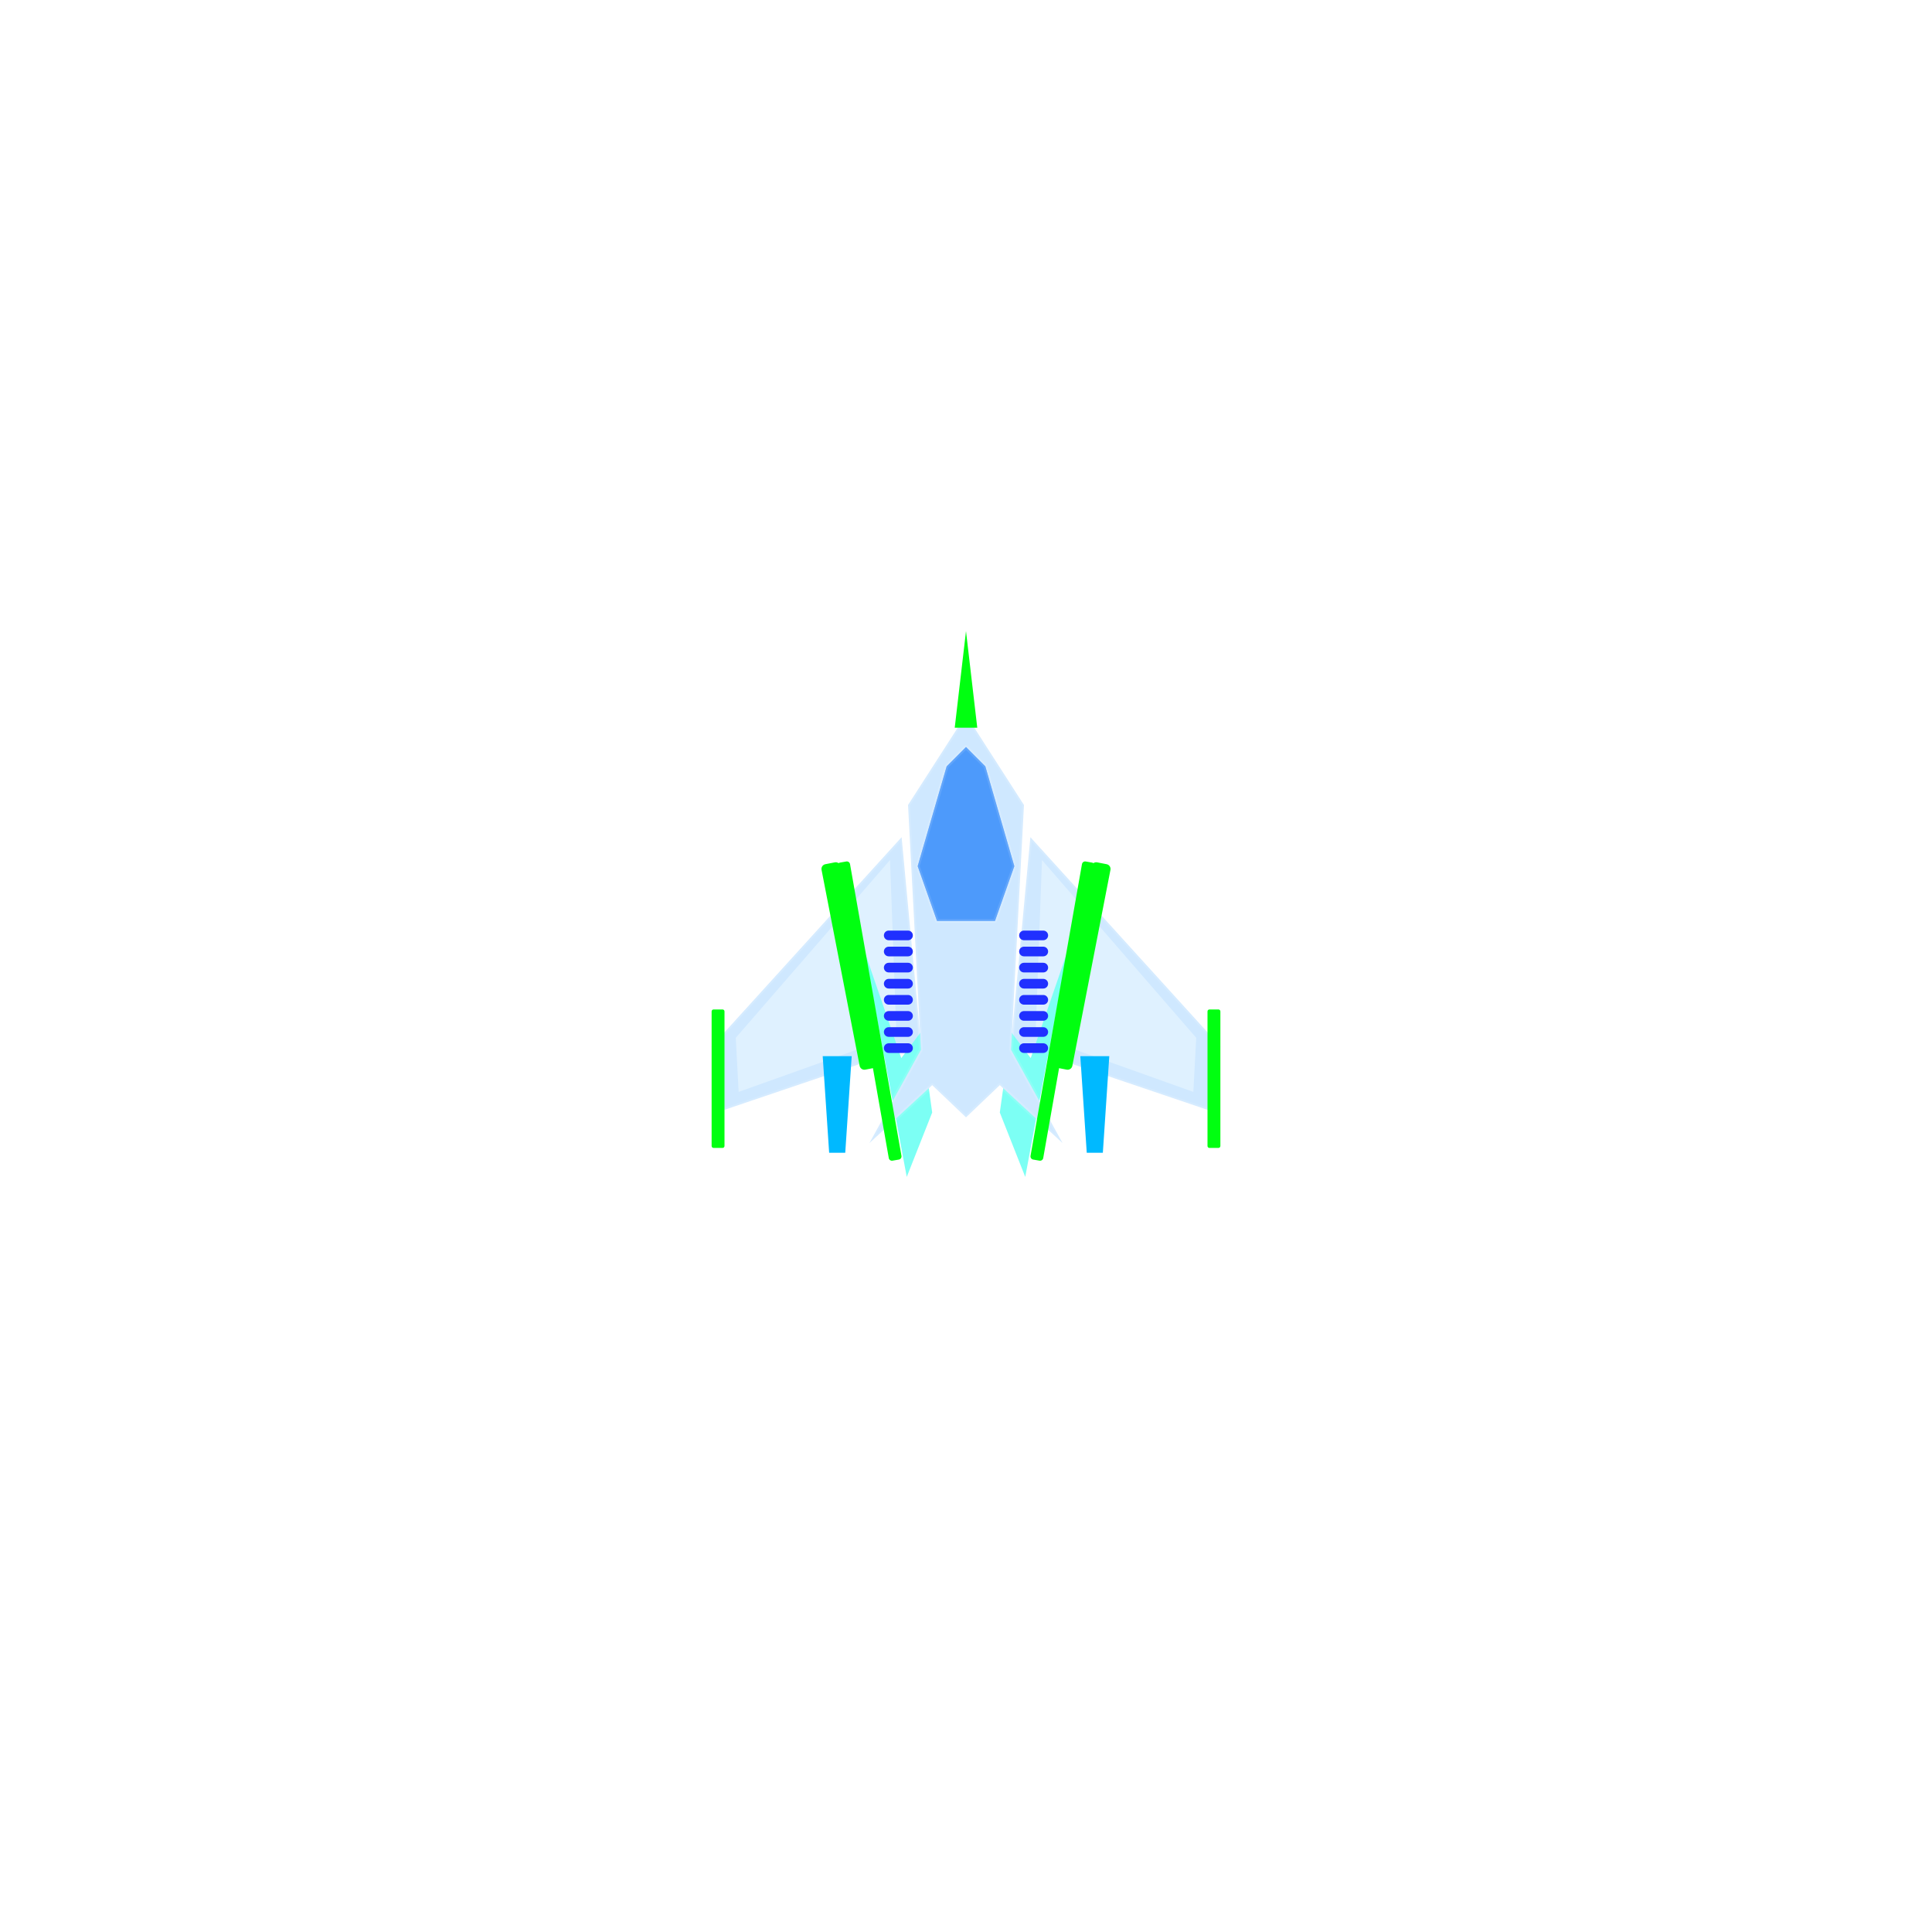
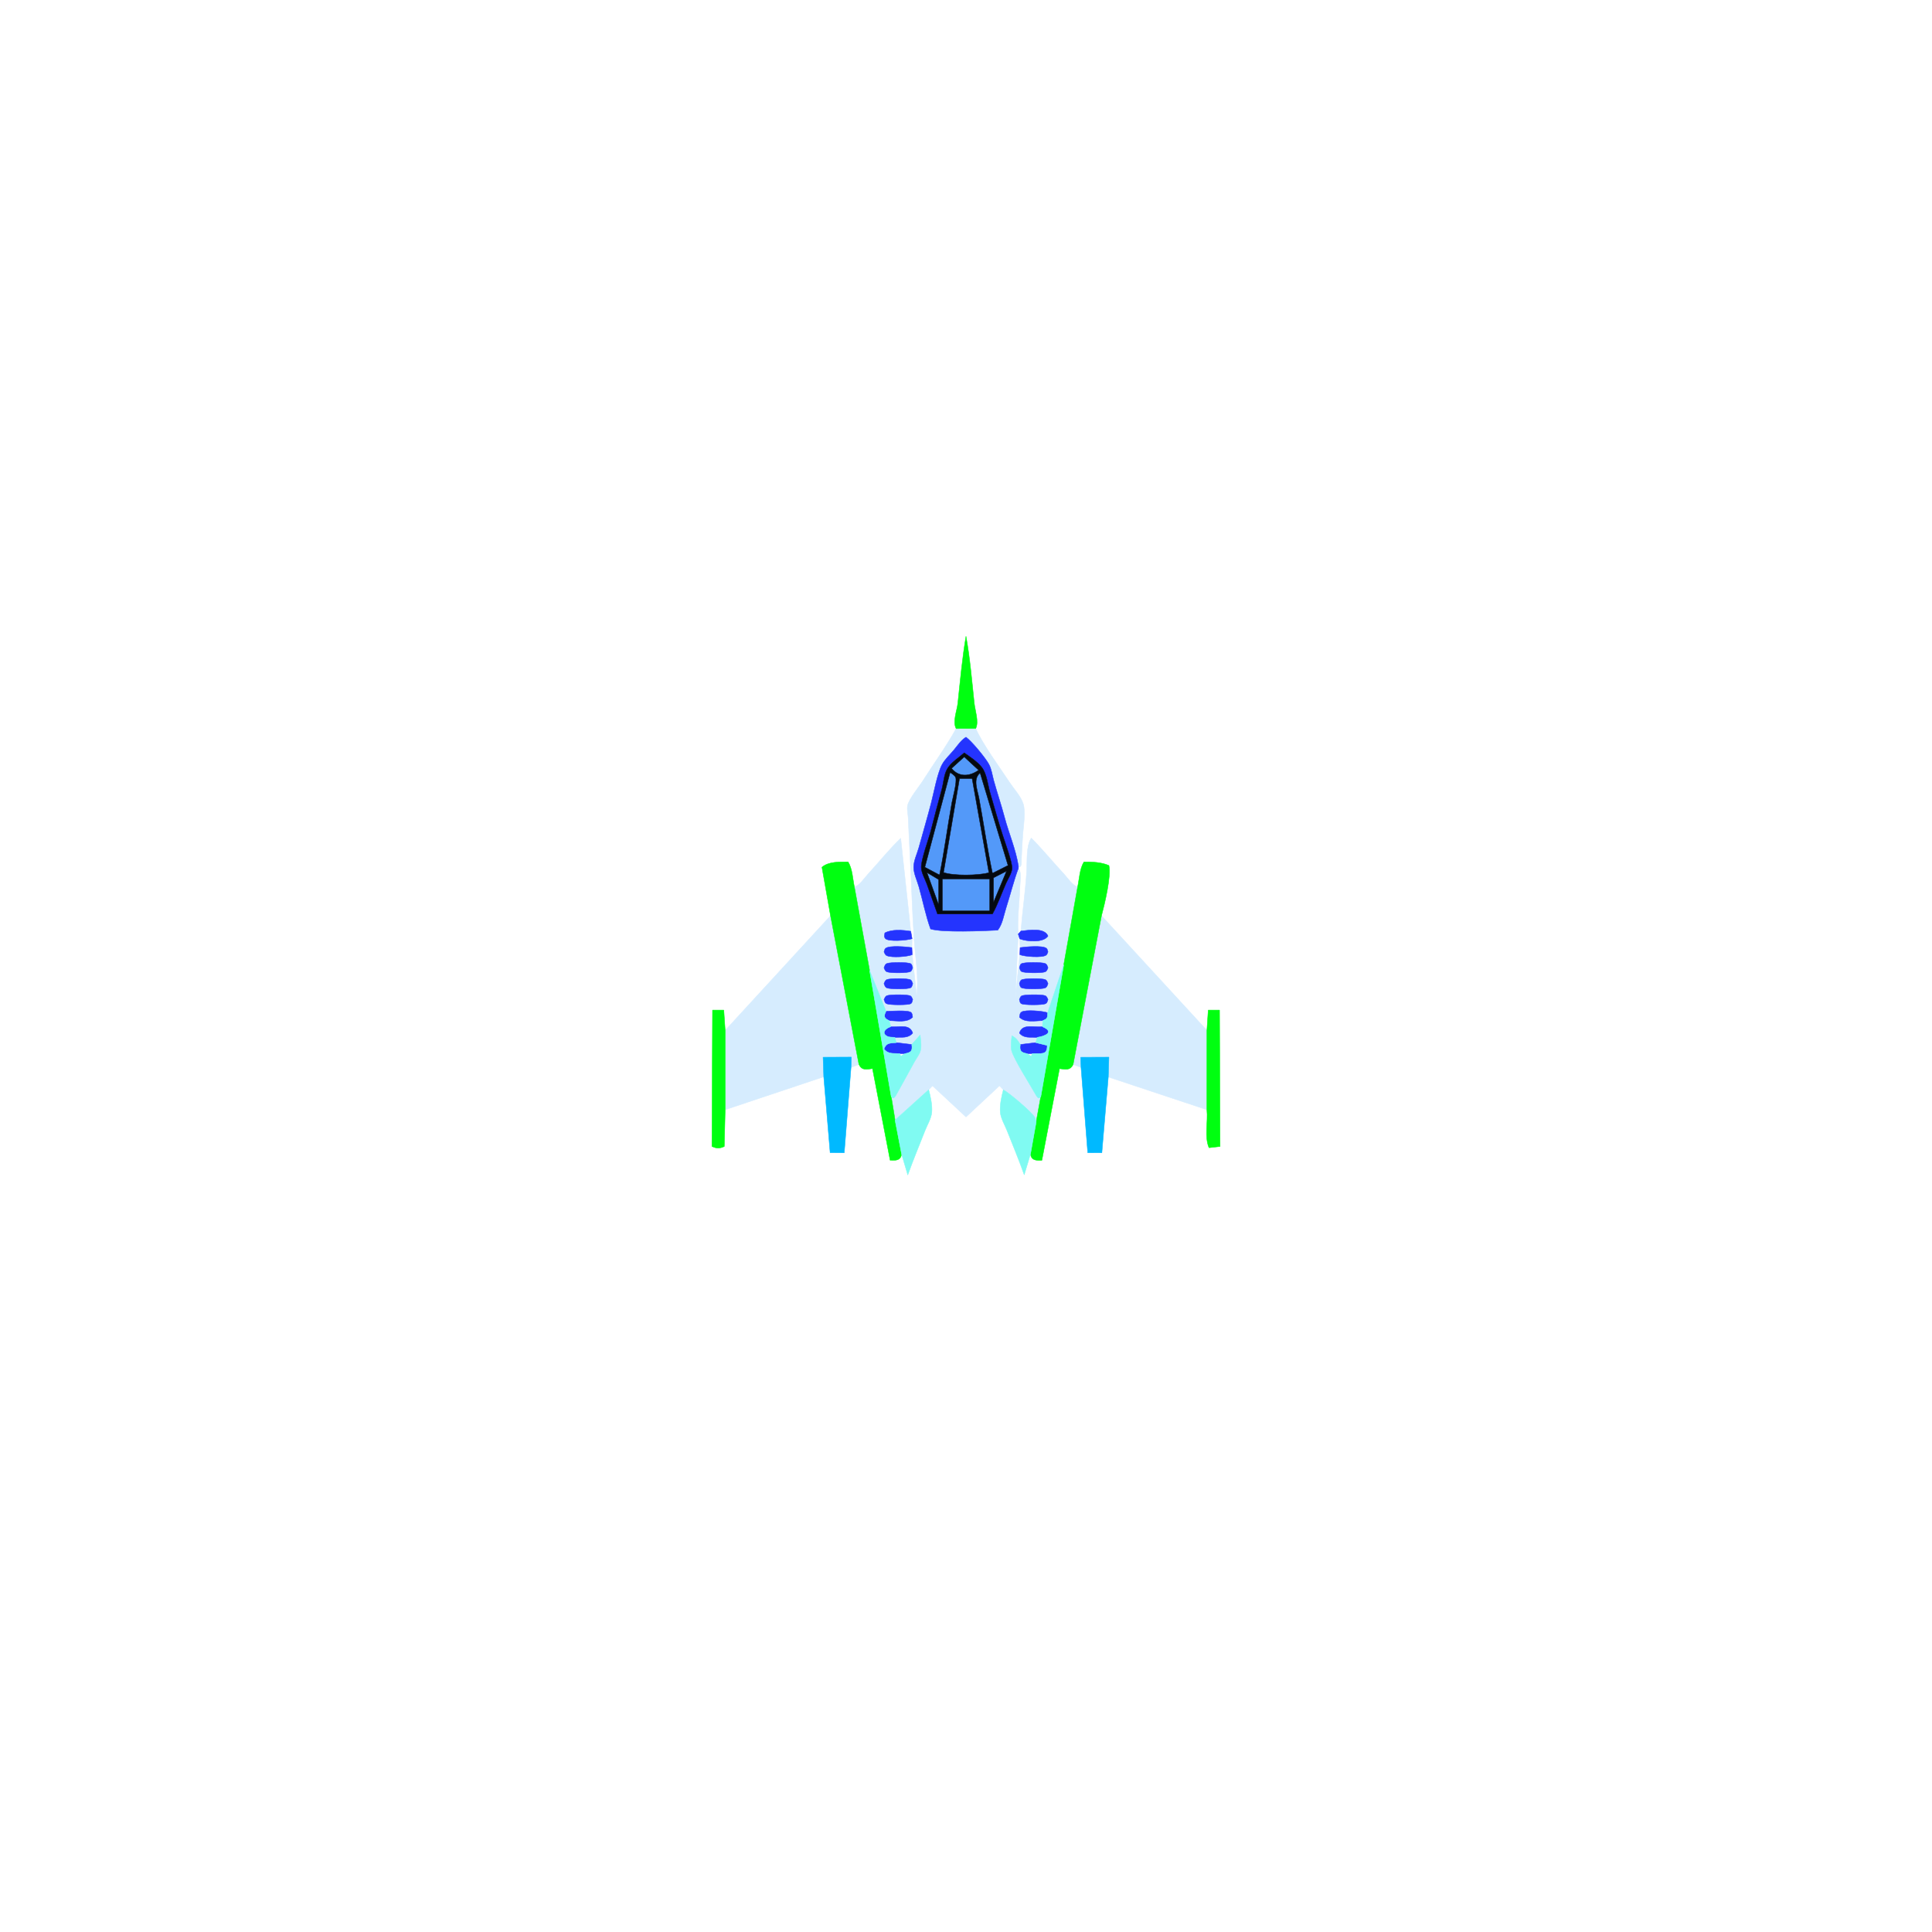
- <svg xmlns="http://www.w3.org/2000/svg" class="w-full h-full max-w-full max-h-full" viewBox="-3 -3 6 6" preserveAspectRatio="xMidYMid meet" overflow="visible" width="1024" height="1024">
-   <g>
-     <polygon points="0.2,-0.4 0.79,0.25 0.76,0.45 0.14,0.24" style="fill: rgb(207, 232, 255); stroke: rgba(255, 255, 255, 0.12); stroke-width: 0.012; stroke-linejoin: round; stroke-linecap: round;" />
-     <polygon points="-0.2,-0.4 -0.79,0.25 -0.76,0.45 -0.14,0.24" style="fill: rgb(207, 232, 255); stroke: rgba(255, 255, 255, 0.12); stroke-width: 0.012; stroke-linejoin: round; stroke-linecap: round;" />
-     <polygon points="0.236,-0.329 0.715,0.223 0.706,0.391 0.216,0.216" style="fill: rgb(223, 241, 255); stroke: none; stroke-width: 0.012; stroke-linejoin: round; stroke-linecap: round;" />
-     <polygon points="-0.236,-0.329 -0.715,0.223 -0.706,0.391 -0.216,0.216" style="fill: rgb(223, 241, 255); stroke: none; stroke-width: 0.012; stroke-linejoin: round; stroke-linecap: round;" />
-     <rect x="0.75" y="0.135" width="0.04" height="0.43" rx="0.006" style="fill: rgb(0, 255, 16);" />
-     <rect x="-0.79" y="0.135" width="0.04" height="0.43" rx="0.006" style="fill: rgb(0, 255, 16);" />
-     <polygon points="0.14,0.205 0.201,0.286 0.315,-0.045 0.184,0.655 0.105,0.455" style="fill: rgb(124, 255, 244);" />
-     <polygon points="-0.14,0.205 -0.201,0.286 -0.315,-0.045 -0.184,0.655 -0.105,0.455" style="fill: rgb(124, 255, 244);" />
-     <polygon points="0.355,0.28 0.445,0.28 0.425,0.58 0.375,0.58" style="fill: rgb(0, 185, 255);" />
-     <polygon points="-0.445,0.28 -0.355,0.28 -0.375,0.58 -0.425,0.58" style="fill: rgb(0, 185, 255);" />
-     <rect x="0.165" y="0.24" width="0.09" height="0.03" rx="0.015" style="fill: rgb(32, 48, 255);" />
-     <rect x="0.165" y="0.19" width="0.09" height="0.03" rx="0.015" style="fill: rgb(32, 48, 255);" />
-     <rect x="0.165" y="0.14" width="0.09" height="0.03" rx="0.015" style="fill: rgb(32, 48, 255);" />
-     <rect x="0.165" y="0.09" width="0.09" height="0.03" rx="0.015" style="fill: rgb(32, 48, 255);" />
-     <rect x="0.165" y="0.04" width="0.09" height="0.03" rx="0.015" style="fill: rgb(32, 48, 255);" />
-     <rect x="0.165" y="-0.01" width="0.09" height="0.03" rx="0.015" style="fill: rgb(32, 48, 255);" />
-     <rect x="0.165" y="-0.06" width="0.09" height="0.03" rx="0.015" style="fill: rgb(32, 48, 255);" />
-     <rect x="0.165" y="-0.11" width="0.09" height="0.03" rx="0.015" style="fill: rgb(32, 48, 255);" />
-     <rect x="-0.255" y="0.24" width="0.09" height="0.03" rx="0.015" style="fill: rgb(32, 48, 255);" />
-     <rect x="-0.255" y="0.19" width="0.09" height="0.03" rx="0.015" style="fill: rgb(32, 48, 255);" />
-     <rect x="-0.255" y="0.14" width="0.09" height="0.03" rx="0.015" style="fill: rgb(32, 48, 255);" />
-     <rect x="-0.255" y="0.09" width="0.09" height="0.03" rx="0.015" style="fill: rgb(32, 48, 255);" />
-     <rect x="-0.255" y="0.04" width="0.09" height="0.03" rx="0.015" style="fill: rgb(32, 48, 255);" />
-     <rect x="-0.255" y="-0.01" width="0.09" height="0.03" rx="0.015" style="fill: rgb(32, 48, 255);" />
-     <rect x="-0.255" y="-0.06" width="0.09" height="0.03" rx="0.015" style="fill: rgb(32, 48, 255);" />
-     <rect x="-0.255" y="-0.11" width="0.09" height="0.03" rx="0.015" style="fill: rgb(32, 48, 255);" />
-     <polygon points="0,-0.78 0.18,-0.5 0.14,0.26 0.3,0.55 0.105,0.37 0,0.47 -0.105,0.37 -0.3,0.55 -0.14,0.26 -0.18,-0.5" style="fill: rgb(207, 232, 255); stroke: rgba(255, 255, 255, 0.12); stroke-width: 0.012; stroke-linejoin: round; stroke-linecap: round;" />
-     <polygon points="0,-0.68 0.06,-0.62 0.15,-0.31 0.09,-0.14 -0.09,-0.14 -0.15,-0.31 -0.06,-0.62" style="fill: rgb(0, 112, 255); stroke: rgba(255, 255, 255, 0.12); stroke-width: 0.012; stroke-linejoin: round; stroke-linecap: round;" />
-     <rect x="0.28" y="-0.33" width="0.04" height="0.94" rx="0.01" transform="rotate(10 0.3 0.14)" style="fill: rgb(0, 255, 16);" />
-     <rect x="-0.32" y="-0.33" width="0.04" height="0.94" rx="0.01" transform="rotate(-10 -0.3 0.14)" style="fill: rgb(0, 255, 16);" />
-     <rect x="0.33" y="-0.325" width="0.06" height="0.65" rx="0.015" transform="rotate(11 0.36 0)" style="fill: rgb(0, 255, 16);" />
-     <rect x="-0.39" y="-0.325" width="0.06" height="0.65" rx="0.015" transform="rotate(-11 -0.36 0)" style="fill: rgb(0, 255, 16);" />
-     <polygon points="0,-1.04 0.035,-0.74 -0.035,-0.74" style="fill: rgb(0, 255, 16);" />
-     <polygon points="0,-0.68 0.06,-0.62 0.15,-0.31 0.09,-0.14 -0.09,-0.14 -0.15,-0.31 -0.06,-0.62" style="fill: #dce8f2; fill-opacity: 0.35;" />
-   </g>
+ <svg xmlns="http://www.w3.org/2000/svg" viewBox="0 0 1095 1095" width="1095" height="1095">
+   <path d="M541.91 412.93C545.61 412.92 549.31 412.9 553.01 412.89C557.11 422.07 566.34 434.53 572.1 443.3C574.5 446.94 578.69 451.44 579.94 455.62C581.38 460.44 580.12 467.53 579.73 472.52C579.37 477.18 579.14 481.83 578.93 486.5C578.87 487.73 579.22 490.28 578.24 491.21C577.7 491.72 577.71 490.85 577.23 491C575.78 481.56 571.8 472.46 569.35 463.26C567.49 456.25 565.14 449.36 563.21 442.38C562.37 439.37 561.95 435.84 560.43 433.08C558.4 429.4 550.82 420.21 547.5 417.8C544.58 419.62 542.81 422.46 540.59 425.13C538.39 427.77 535.52 430.37 533.9 433.41C531.22 438.45 529.27 449.41 527.72 455.33C525.52 463.71 523.08 472.06 520.77 480.41C519.8 483.89 517.84 487.86 517.84 491.5C517.84 495.11 519.83 499.13 520.8 502.58C523.05 510.52 524.62 518.75 527.42 526.5C534.22 528.64 557.37 527.6 565.5 527.19C568.23 523.64 568.84 518.86 570.2 514.62C572.6 507.12 574.49 499.38 577.22 492C579.13 494.64 578.18 499.09 578.07 502.5C577.8 511.44 576.48 520.48 577.1 529.41C576.56 541.32 576.03 553.23 575.5 565.13C576.33 557.11 577.16 549.09 577.99 541.07C580.5 542.19 590.65 542.96 592.89 541.37C593.61 540.86 593.58 540.19 593.97 539.5C593.63 538.74 593.78 538.03 593.05 537.45C590.88 535.71 581.02 536.65 578.16 537.08C578.08 535.42 578.01 533.77 577.94 532.11C582.06 533.69 591.45 534.42 593.96 530.5C591.95 525.65 583.24 527.2 578.62 527.68C579.5 516.42 581.25 504.87 581.9 493.5C582.22 488.08 581.51 479.49 584.5 474.99C590.99 481.5 596.84 488.68 603.09 495.42C605.35 497.86 607.69 501.6 610.76 502.77C608.14 517.47 605.52 532.16 602.89 546.86C599.84 555.91 596.8 564.96 593.75 574.01C591.36 573.01 581.13 572.15 579.04 573.55C577.85 574.34 578.13 575.32 577.8 576.5C581.02 579.81 586.5 578.52 591 578.47C590.95 579.62 590.91 580.76 590.86 581.91C585.76 582.42 579.47 579.97 577.78 585.5C580.38 588.66 583.93 587.73 587.85 587.94C587.58 588.94 587.32 589.93 587.06 590.93C584.13 591.29 581.2 591.65 578.27 592C576.84 589.7 575.85 588.16 573.5 587.05C573.24 589.68 572.71 592.66 573.3 595.28C574.37 600.04 584.55 615.86 587.5 621.23C588.57 622.44 588.4 622.74 589.84 621.77C588.98 626.48 588.13 631.2 587.27 635.91C587.03 634.95 586.92 633.96 586.38 633.11C584.46 630.05 571.92 619.34 568.66 617.69C567.94 616.91 567.22 616.13 566.5 615.35C560.17 621.25 553.83 627.16 547.5 633.06C541.17 627.17 534.83 621.28 528.5 615.39C527.78 616.14 527.07 616.9 526.35 617.65C520 623.38 513.65 629.11 507.3 634.84C506.59 630.47 505.88 626.1 505.16 621.73C506.58 622.73 506.42 622.51 507.5 621.29C511.15 614.81 514.71 608.28 518.29 601.76C519.38 599.78 521.24 597.52 521.74 595.3C522.37 592.56 521.8 589.41 521.5 586.65C519.92 588.43 518.34 590.21 516.76 591.99C513.82 591.64 510.89 591.29 507.96 590.93C507.69 589.93 507.43 588.94 507.16 587.94C511.11 587.73 514.64 588.66 517.29 585.5C515.56 580.14 509.74 582.3 504.83 581.94C504.56 580.78 504.28 579.63 504 578.47C508.53 578.51 513.98 579.8 517.26 576.5C516.98 575.55 517.21 574.81 516.52 573.97C515.11 572.27 504.69 573.15 502.17 573.16C499.06 565.42 495.96 557.67 492.85 549.93C489.98 534.2 487.12 518.47 484.25 502.74C487.35 501.69 489.68 497.87 491.93 495.44C498.13 488.73 503.89 481.41 510.5 475.12C512.4 492.68 514.3 510.24 516.19 527.81C511.61 527.11 505.63 526.57 501.5 528.75C501.42 529.98 500.88 530.69 501.72 531.84C503.26 533.95 514.54 532.93 516.95 532.03C516.91 533.7 516.87 535.38 516.83 537.06C513.94 536.64 504.16 535.71 501.97 537.46C501.24 538.05 501.38 538.74 501.03 539.5C501.58 540.43 501.6 541.23 502.74 541.69C505.55 542.86 514.27 542.29 517.03 541.08C517.86 548.83 518.68 556.58 519.5 564.32C520.82 553.96 518.82 542.91 518.1 532.5C516.99 516.53 516.65 500.49 515.75 484.5C515.36 477.5 515.05 470.51 514.74 463.5C514.64 461.4 513.95 458.75 514.36 456.67C515.14 452.76 520.74 446.17 523.01 442.59C529.26 432.73 536.29 423.15 541.91 412.93ZM470.72 519C476.09 547.1 481.45 575.21 486.82 603.31C485.32 603.88 483.83 604.44 482.33 605C482.39 603.05 482.44 601.09 482.5 599.14C477.17 599.16 471.83 599.19 466.5 599.21C466.63 602.9 466.75 606.6 466.88 610.29C448.25 616.52 429.63 622.75 411.01 628.97C411.01 613.99 411.01 599 411.01 584.01C430.91 562.34 450.82 540.67 470.72 519ZM624.29 519C644.21 540.67 664.13 562.34 684.04 584C684.04 598.99 684.04 613.98 684.03 628.97C665.41 622.79 646.78 616.6 628.15 610.41C628.27 606.67 628.38 602.92 628.5 599.17C623.17 599.19 617.83 599.21 612.5 599.23C612.57 601.15 612.64 603.08 612.71 605C611.21 604.44 609.71 603.88 608.21 603.33C613.57 575.22 618.93 547.11 624.29 519ZM517.29 548.5C516.89 547.65 517.06 546.87 516.22 546.24C514.85 545.22 504.3 545.33 502.67 546.09C501.47 546.65 501.53 547.47 501.02 548.5C501.55 549.48 501.53 550.29 502.69 550.8C504.39 551.55 514.68 551.61 516.12 550.59C516.92 550.03 516.86 549.28 517.29 548.5ZM593.98 548.5C593.48 547.45 593.57 546.64 592.35 546.08C590.7 545.32 580.18 545.22 578.8 546.27C577.99 546.89 578.16 547.67 577.77 548.5C578.19 549.27 578.1 550.01 578.89 550.58C580.32 551.6 590.63 551.55 592.32 550.82C593.5 550.3 593.46 549.5 593.98 548.5ZM517.33 557.5C516.89 556.72 516.95 555.95 516.15 555.39C514.73 554.39 504.36 554.46 502.69 555.19C501.52 555.7 501.54 556.51 501.02 557.5C501.53 558.52 501.48 559.35 502.67 559.91C504.31 560.67 514.83 560.78 516.23 559.75C517.08 559.12 516.91 558.35 517.33 557.5ZM593.98 557.5C593.46 556.49 593.52 555.7 592.32 555.18C590.65 554.45 580.29 554.4 578.87 555.41C578.08 555.97 578.16 556.73 577.74 557.5C578.14 558.34 577.97 559.1 578.79 559.72C580.19 560.78 590.69 560.68 592.35 559.92C593.55 559.36 593.48 558.54 593.98 557.5ZM517.32 566.5C516.85 565.75 516.87 565.01 516.06 564.48C514.66 563.55 504.39 563.63 502.74 564.3C501.6 564.77 501.58 565.57 501.03 566.5C501.53 567.58 501.39 568.36 502.64 568.93C504.19 569.64 514.98 569.76 516.26 568.81C517.16 568.14 516.91 567.4 517.32 566.5ZM593.98 566.5C593.43 565.55 593.43 564.76 592.27 564.29C590.63 563.62 580.34 563.56 578.95 564.49C578.15 565.03 578.2 565.75 577.75 566.5C578.14 567.39 577.88 568.13 578.75 568.79C580.03 569.75 590.81 569.65 592.37 568.94C593.65 568.37 593.48 567.61 593.98 566.5ZM520.49 567.94C520.49 570.24 520.49 572.53 520.49 574.82C520.49 572.53 520.49 570.24 520.49 567.94ZM574.51 567C574.51 569.53 574.51 572.06 574.51 574.59C574.51 572.06 574.51 569.53 574.51 567Z" fill="#d6ecfe" fill-rule="evenodd" stroke="#d6ecfe" stroke-width="0.25" stroke-linejoin="round" />
+   <path d="M553.01 412.89C549.31 412.9 545.61 412.92 541.91 412.93C539.79 409 542.41 402.87 542.88 398.5C544.23 385.86 545.36 373.17 547.5 360.64C549.77 373.14 550.82 385.87 552.17 398.5C552.62 402.73 554.92 409.09 553.01 412.89ZM484.25 502.74C487.12 518.47 489.98 534.2 492.85 549.93C496.96 573.86 501.06 597.8 505.16 621.73C505.88 626.1 506.59 630.47 507.3 634.84C508.54 641.29 509.78 647.73 511.02 654.17C510.31 657.82 507.8 657.73 504.5 657.57C501.17 640.26 497.83 622.95 494.5 605.64C491.03 606.11 488.51 606.81 486.82 603.31C481.45 575.21 476.09 547.1 470.72 519C469.1 509.83 467.48 500.67 465.86 491.5C469.58 488.29 475.86 488.47 480.64 488.5C483.14 492.25 483.25 498.18 484.25 502.74ZM624.29 519C618.93 547.11 613.57 575.22 608.21 603.33C606.5 606.81 603.98 606.1 600.5 605.68C597.17 623 593.83 640.31 590.5 657.63C587.19 657.72 584.72 657.78 584.03 654.14C585.11 648.06 586.19 641.99 587.27 635.91C588.13 631.2 588.98 626.48 589.84 621.77C594.19 596.8 598.54 571.83 602.89 546.86C605.52 532.16 608.14 517.47 610.76 502.77C611.75 498.24 611.92 492.23 614.39 488.5C618.97 488.47 624.26 488.65 628.5 490.54C629.93 496.37 626.03 512.56 624.29 519ZM411.01 584.01C411.01 599 411.01 613.99 411.01 628.97C410.84 635.91 410.67 642.85 410.5 649.8C407.88 650.99 406.1 650.98 403.5 649.75C403.62 624 403.74 598.25 403.85 572.5C405.98 572.5 408.11 572.5 410.23 572.5C410.49 576.34 410.75 580.17 411.01 584.01ZM684.03 628.97C684.04 613.98 684.04 598.99 684.04 584C684.3 580.17 684.55 576.33 684.8 572.5C686.93 572.5 689.06 572.5 691.19 572.5C691.29 598.26 691.4 624.03 691.5 649.79C689.41 650.03 687.32 650.26 685.24 650.5C682.55 644.45 684.74 635.64 684.03 628.97Z" fill="#00ff10" fill-rule="evenodd" stroke="#00ff10" stroke-width="0.25" stroke-linejoin="round" />
+   <path d="M577.23 491C577.23 491.33 577.23 491.67 577.22 492C574.49 499.38 572.6 507.12 570.2 514.62C568.84 518.86 568.23 523.64 565.5 527.19C557.37 527.6 534.22 528.64 527.42 526.5C524.62 518.75 523.05 510.52 520.8 502.58C519.83 499.13 517.84 495.11 517.84 491.5C517.84 487.86 519.8 483.89 520.77 480.41C523.08 472.06 525.52 463.71 527.72 455.33C529.27 449.41 531.22 438.45 533.9 433.41C535.52 430.37 538.39 427.77 540.59 425.13C542.81 422.46 544.58 419.62 547.5 417.8C550.82 420.21 558.4 429.4 560.43 433.08C561.95 435.84 562.37 439.37 563.21 442.38C565.14 449.36 567.49 456.25 569.35 463.26C571.8 472.46 575.78 481.56 577.23 491ZM546.5 426.68C543.52 429.32 539.04 432.15 536.98 435.6C534.99 438.93 534.8 443.7 533.78 447.41C531.69 455.03 529.67 462.66 527.72 470.33C526.43 475.42 522.12 486.92 522.14 491.49C522.15 494.63 524.33 498.26 525.37 501.17C527.36 506.77 529.32 512.41 531.34 518C541.73 518 552.11 518 562.5 518C565.56 512.48 567.61 506.43 570.16 500.66C571.24 498.21 573.36 495 573.59 492.33C573.87 488.96 569.48 477.15 568.26 473.32C565.73 465.42 563.47 457.39 561.17 449.43C559.91 445.1 559.28 438.58 556.51 434.97C554.09 431.81 549.73 428.93 546.5 426.68ZM516.19 527.81C516.44 529.21 516.7 530.62 516.95 532.03C514.54 532.93 503.26 533.95 501.72 531.84C500.88 530.69 501.42 529.98 501.5 528.75C505.63 526.57 511.61 527.11 516.19 527.81ZM577.94 532.11C577.66 531.21 577.38 530.31 577.1 529.41C577.6 528.83 578.11 528.26 578.62 527.68C583.24 527.2 591.95 525.65 593.96 530.5C591.45 534.42 582.06 533.69 577.94 532.11ZM516.83 537.06C516.9 538.4 516.97 539.74 517.03 541.08C514.27 542.29 505.55 542.86 502.74 541.69C501.6 541.23 501.58 540.43 501.03 539.5C501.38 538.74 501.24 538.05 501.97 537.46C504.16 535.71 513.94 536.64 516.83 537.06ZM578.16 537.08C581.02 536.65 590.88 535.71 593.05 537.45C593.78 538.03 593.63 538.74 593.97 539.5C593.58 540.19 593.61 540.86 592.89 541.37C590.65 542.96 580.5 542.19 577.99 541.07C578.05 539.74 578.1 538.41 578.16 537.08ZM517.29 548.5C516.86 549.28 516.92 550.03 516.12 550.59C514.68 551.61 504.39 551.55 502.69 550.8C501.53 550.29 501.55 549.48 501.02 548.5C501.53 547.47 501.47 546.65 502.67 546.09C504.3 545.33 514.85 545.22 516.22 546.24C517.06 546.87 516.89 547.65 517.29 548.5ZM593.98 548.5C593.46 549.5 593.5 550.3 592.32 550.82C590.63 551.55 580.32 551.6 578.89 550.58C578.1 550.01 578.19 549.27 577.77 548.5C578.16 547.67 577.99 546.89 578.8 546.27C580.18 545.22 590.7 545.32 592.35 546.08C593.57 546.64 593.48 547.45 593.98 548.5ZM517.33 557.5C516.91 558.35 517.08 559.12 516.23 559.75C514.83 560.78 504.31 560.67 502.67 559.91C501.48 559.35 501.53 558.52 501.02 557.5C501.54 556.51 501.52 555.7 502.69 555.19C504.36 554.46 514.73 554.39 516.15 555.39C516.95 555.95 516.89 556.72 517.33 557.5ZM593.98 557.5C593.48 558.54 593.55 559.36 592.35 559.92C590.69 560.68 580.19 560.78 578.79 559.72C577.97 559.1 578.14 558.34 577.74 557.5C578.16 556.73 578.08 555.97 578.87 555.41C580.29 554.4 590.65 554.45 592.32 555.18C593.52 555.7 593.46 556.49 593.98 557.5ZM517.32 566.5C516.91 567.4 517.16 568.14 516.26 568.81C514.98 569.76 504.19 569.64 502.64 568.93C501.39 568.36 501.53 567.58 501.03 566.5C501.58 565.57 501.6 564.77 502.74 564.3C504.39 563.63 514.66 563.55 516.06 564.48C516.87 565.01 516.85 565.75 517.32 566.5ZM593.98 566.5C593.48 567.61 593.65 568.37 592.37 568.94C590.81 569.65 580.03 569.75 578.75 568.79C577.88 568.13 578.14 567.39 577.75 566.5C578.2 565.75 578.15 565.03 578.95 564.49C580.34 563.56 590.63 563.62 592.27 564.29C593.43 564.76 593.43 565.55 593.98 566.5ZM502.17 573.16C504.69 573.15 515.11 572.27 516.52 573.97C517.21 574.81 516.98 575.55 517.26 576.5C513.98 579.8 508.53 578.51 504 578.47C501.09 577.24 500.68 576.01 502.17 573.16ZM593.75 574.01C593.8 576.85 593.62 577.4 591 578.47C586.5 578.52 581.02 579.81 577.8 576.5C578.13 575.32 577.85 574.34 579.04 573.55C581.13 572.15 591.36 573.01 593.75 574.01ZM504.83 581.94C509.74 582.3 515.56 580.14 517.29 585.5C514.64 588.66 511.11 587.73 507.16 587.94C505.97 587.8 504.15 587.97 503 587.42C499.08 585.53 502.13 582.61 504.83 581.94ZM590.86 581.91C598.21 585.03 591.71 587.49 587.85 587.94C583.93 587.73 580.38 588.66 577.78 585.5C579.47 579.97 585.76 582.42 590.86 581.91ZM507.96 590.93C510.89 591.29 513.82 591.64 516.76 591.99C517.3 595.65 516.41 596.52 512.85 597.18C511.91 597.17 510.97 597.16 510.03 597.16C506.37 596.89 503.3 597.67 501.01 594.5C502.35 590.9 504.33 591.27 507.96 590.93ZM587.06 590.93C589.2 591.45 591.35 591.97 593.5 592.49C593.75 598.49 589.72 596.82 584.98 597.16C584.04 597.16 583.11 597.17 582.17 597.18C578.61 596.52 577.76 595.66 578.27 592C581.2 591.65 584.13 591.29 587.06 590.93Z" fill="#2434fe" fill-rule="evenodd" stroke="#2434fe" stroke-width="0.25" stroke-linejoin="round" />
+   <path d="M546.5 428.96C549.22 431.47 551.94 433.99 554.67 436.5C549.59 440.1 543.53 440.65 539.29 435.5C541.69 433.32 544.1 431.14 546.5 428.96ZM538.5 437.74C539.46 438.51 541.27 439.47 541.66 440.72C542.47 443.29 540.04 451.98 539.49 454.98C537 468.6 535.28 482.37 532.5 495.92C529.72 494.45 526.95 492.97 524.17 491.5C528.95 473.58 533.72 455.66 538.5 437.74ZM555.5 438.06C560.78 455.54 566.05 473.02 571.33 490.5C568.39 491.98 565.44 493.47 562.5 494.95C559.51 480.9 557.49 466.63 554.89 452.51C554 447.69 551.25 441.49 555.5 438.06ZM550.98 441.27C554.15 459.06 557.33 476.85 560.5 494.65C554.43 496.25 540.61 496.5 534.76 494.5C537.78 476.76 540.79 459.01 543.81 441.27C546.2 441.27 548.59 441.27 550.98 441.27ZM532.02 498.5C532.02 503.3 532.02 508.11 532.02 512.91C529.79 506.77 527.57 500.64 525.34 494.5C527.57 495.83 529.79 497.17 532.02 498.5ZM570.5 493.7C568.02 499.63 565.55 505.57 563.07 511.5C563.07 506.83 563.07 502.17 563.07 497.5C565.55 496.23 568.02 494.97 570.5 493.7ZM560.96 498.15C560.96 504.19 560.96 510.24 560.96 516.29C551.99 516.29 543.03 516.29 534.07 516.29C534.07 510.24 534.07 504.19 534.07 498.15C543.03 498.15 551.99 498.15 560.96 498.15Z" fill="#5399f9" fill-rule="evenodd" stroke="#5399f9" stroke-width="0.25" stroke-linejoin="round" />
+   <path d="M602.89 546.86C598.54 571.83 594.19 596.8 589.84 621.77C588.4 622.74 588.57 622.44 587.5 621.23C584.55 615.86 574.37 600.04 573.3 595.28C572.71 592.66 573.24 589.68 573.5 587.05C575.85 588.16 576.84 589.7 578.27 592C577.76 595.66 578.61 596.52 582.17 597.18C582.95 597.69 583.72 598.21 584.5 598.72C584.66 598.2 584.82 597.68 584.98 597.16C589.72 596.82 593.75 598.49 593.5 592.49C591.35 591.97 589.2 591.45 587.06 590.93C587.32 589.93 587.58 588.94 587.85 587.94C591.71 587.49 598.21 585.03 590.86 581.91C590.91 580.76 590.95 579.62 591 578.47C593.62 577.4 593.8 576.85 593.75 574.01C596.8 564.96 599.84 555.91 602.89 546.86ZM492.85 549.93C495.96 557.67 499.06 565.42 502.17 573.16C500.68 576.01 501.09 577.24 504 578.47C504.28 579.63 504.56 580.78 504.83 581.94C502.13 582.61 499.08 585.53 503 587.42C504.15 587.97 505.97 587.8 507.16 587.94C507.43 588.94 507.69 589.93 507.96 590.93C504.33 591.27 502.35 590.9 501.01 594.5C503.3 597.67 506.37 596.89 510.03 597.16C510.19 597.65 510.34 598.14 510.5 598.64C511.28 598.15 512.06 597.67 512.85 597.18C516.41 596.52 517.3 595.65 516.76 591.99C518.34 590.21 519.92 588.43 521.5 586.65C521.8 589.41 522.37 592.56 521.74 595.3C521.24 597.52 519.38 599.78 518.29 601.76C514.71 608.28 511.15 614.81 507.5 621.29C506.42 622.51 506.58 622.73 505.16 621.73C501.06 597.8 496.96 573.86 492.85 549.93ZM526.35 617.65C527.38 621.46 528.49 626.53 528.11 630.5C527.78 633.94 525.55 637.55 524.29 640.75C521.02 649.12 517.53 657.45 514.5 665.91C513.34 662 512.18 658.09 511.02 654.17C509.78 647.73 508.54 641.29 507.3 634.84C513.65 629.11 520 623.38 526.35 617.65ZM568.66 617.69C571.92 619.34 584.46 630.05 586.38 633.11C586.92 633.96 587.03 634.95 587.27 635.91C586.19 641.99 585.11 648.06 584.03 654.14C582.85 658.03 581.68 661.92 580.5 665.82C577.52 657.38 574.04 649.05 570.74 640.74C569.48 637.55 567.26 633.94 566.94 630.5C566.57 626.54 567.63 621.49 568.66 617.69Z" fill="#80faf2" fill-rule="evenodd" stroke="#80faf2" stroke-width="0.25" stroke-linejoin="round" />
+   <path d="M482.33 605C481.05 621.11 479.78 637.23 478.5 653.34C475.83 653.33 473.17 653.32 470.5 653.32C469.29 638.97 468.08 624.63 466.88 610.29C466.75 606.6 466.63 602.9 466.5 599.21C471.83 599.19 477.17 599.16 482.5 599.14C482.44 601.09 482.39 603.05 482.33 605ZM628.15 610.41C626.93 624.73 625.72 639.04 624.5 653.36C621.83 653.35 619.17 653.34 616.5 653.33C615.24 637.22 613.97 621.11 612.71 605C612.64 603.08 612.57 601.15 612.5 599.23C617.83 599.21 623.17 599.19 628.5 599.17C628.38 602.92 628.27 606.67 628.15 610.41Z" fill="#00b9ff" fill-rule="evenodd" stroke="#00b9ff" stroke-width="0.25" stroke-linejoin="round" />
+   <path d="M546.5 426.68C549.73 428.93 554.09 431.81 556.51 434.97C559.28 438.58 559.91 445.1 561.17 449.43C563.47 457.39 565.73 465.42 568.26 473.32C569.48 477.15 573.87 488.96 573.59 492.33C573.36 495 571.24 498.21 570.16 500.66C567.61 506.43 565.56 512.48 562.5 518C552.11 518 541.73 518 531.34 518C529.32 512.41 527.36 506.77 525.37 501.17C524.33 498.26 522.15 494.63 522.14 491.49C522.12 486.92 526.43 475.42 527.72 470.33C529.67 462.66 531.69 455.03 533.78 447.41C534.8 443.7 534.99 438.93 536.98 435.6C539.04 432.15 543.52 429.32 546.5 426.68ZM546.5 428.96C544.1 431.14 541.69 433.32 539.29 435.5C543.53 440.65 549.59 440.1 554.67 436.5C551.94 433.99 549.22 431.47 546.5 428.96ZM538.5 437.74C533.72 455.66 528.95 473.58 524.17 491.5C526.95 492.97 529.72 494.45 532.5 495.92C535.28 482.37 537 468.6 539.49 454.98C540.04 451.98 542.47 443.29 541.66 440.72C541.27 439.47 539.46 438.51 538.5 437.74ZM555.5 438.06C551.25 441.49 554 447.69 554.89 452.51C557.49 466.63 559.51 480.9 562.5 494.95C565.44 493.47 568.39 491.98 571.33 490.5C566.05 473.02 560.78 455.54 555.5 438.06ZM550.98 441.27C548.59 441.27 546.2 441.27 543.81 441.27C540.79 459.01 537.78 476.76 534.76 494.5C540.61 496.5 554.43 496.25 560.5 494.65C557.33 476.85 554.15 459.06 550.98 441.27ZM532.02 498.5C529.79 497.17 527.57 495.83 525.34 494.5C527.57 500.64 529.79 506.77 532.02 512.91C532.02 508.11 532.02 503.3 532.02 498.5ZM570.5 493.7C568.02 494.97 565.55 496.23 563.07 497.5C563.07 502.17 563.07 506.83 563.07 511.5C565.55 505.57 568.02 499.63 570.5 493.7ZM560.96 498.15C551.99 498.15 543.03 498.15 534.07 498.15C534.07 504.19 534.07 510.24 534.07 516.29C543.03 516.29 551.99 516.29 560.96 516.29C560.96 510.24 560.96 504.19 560.96 498.15Z" fill="#040910" fill-rule="evenodd" stroke="#040910" stroke-width="0.25" stroke-linejoin="round" />
</svg>
